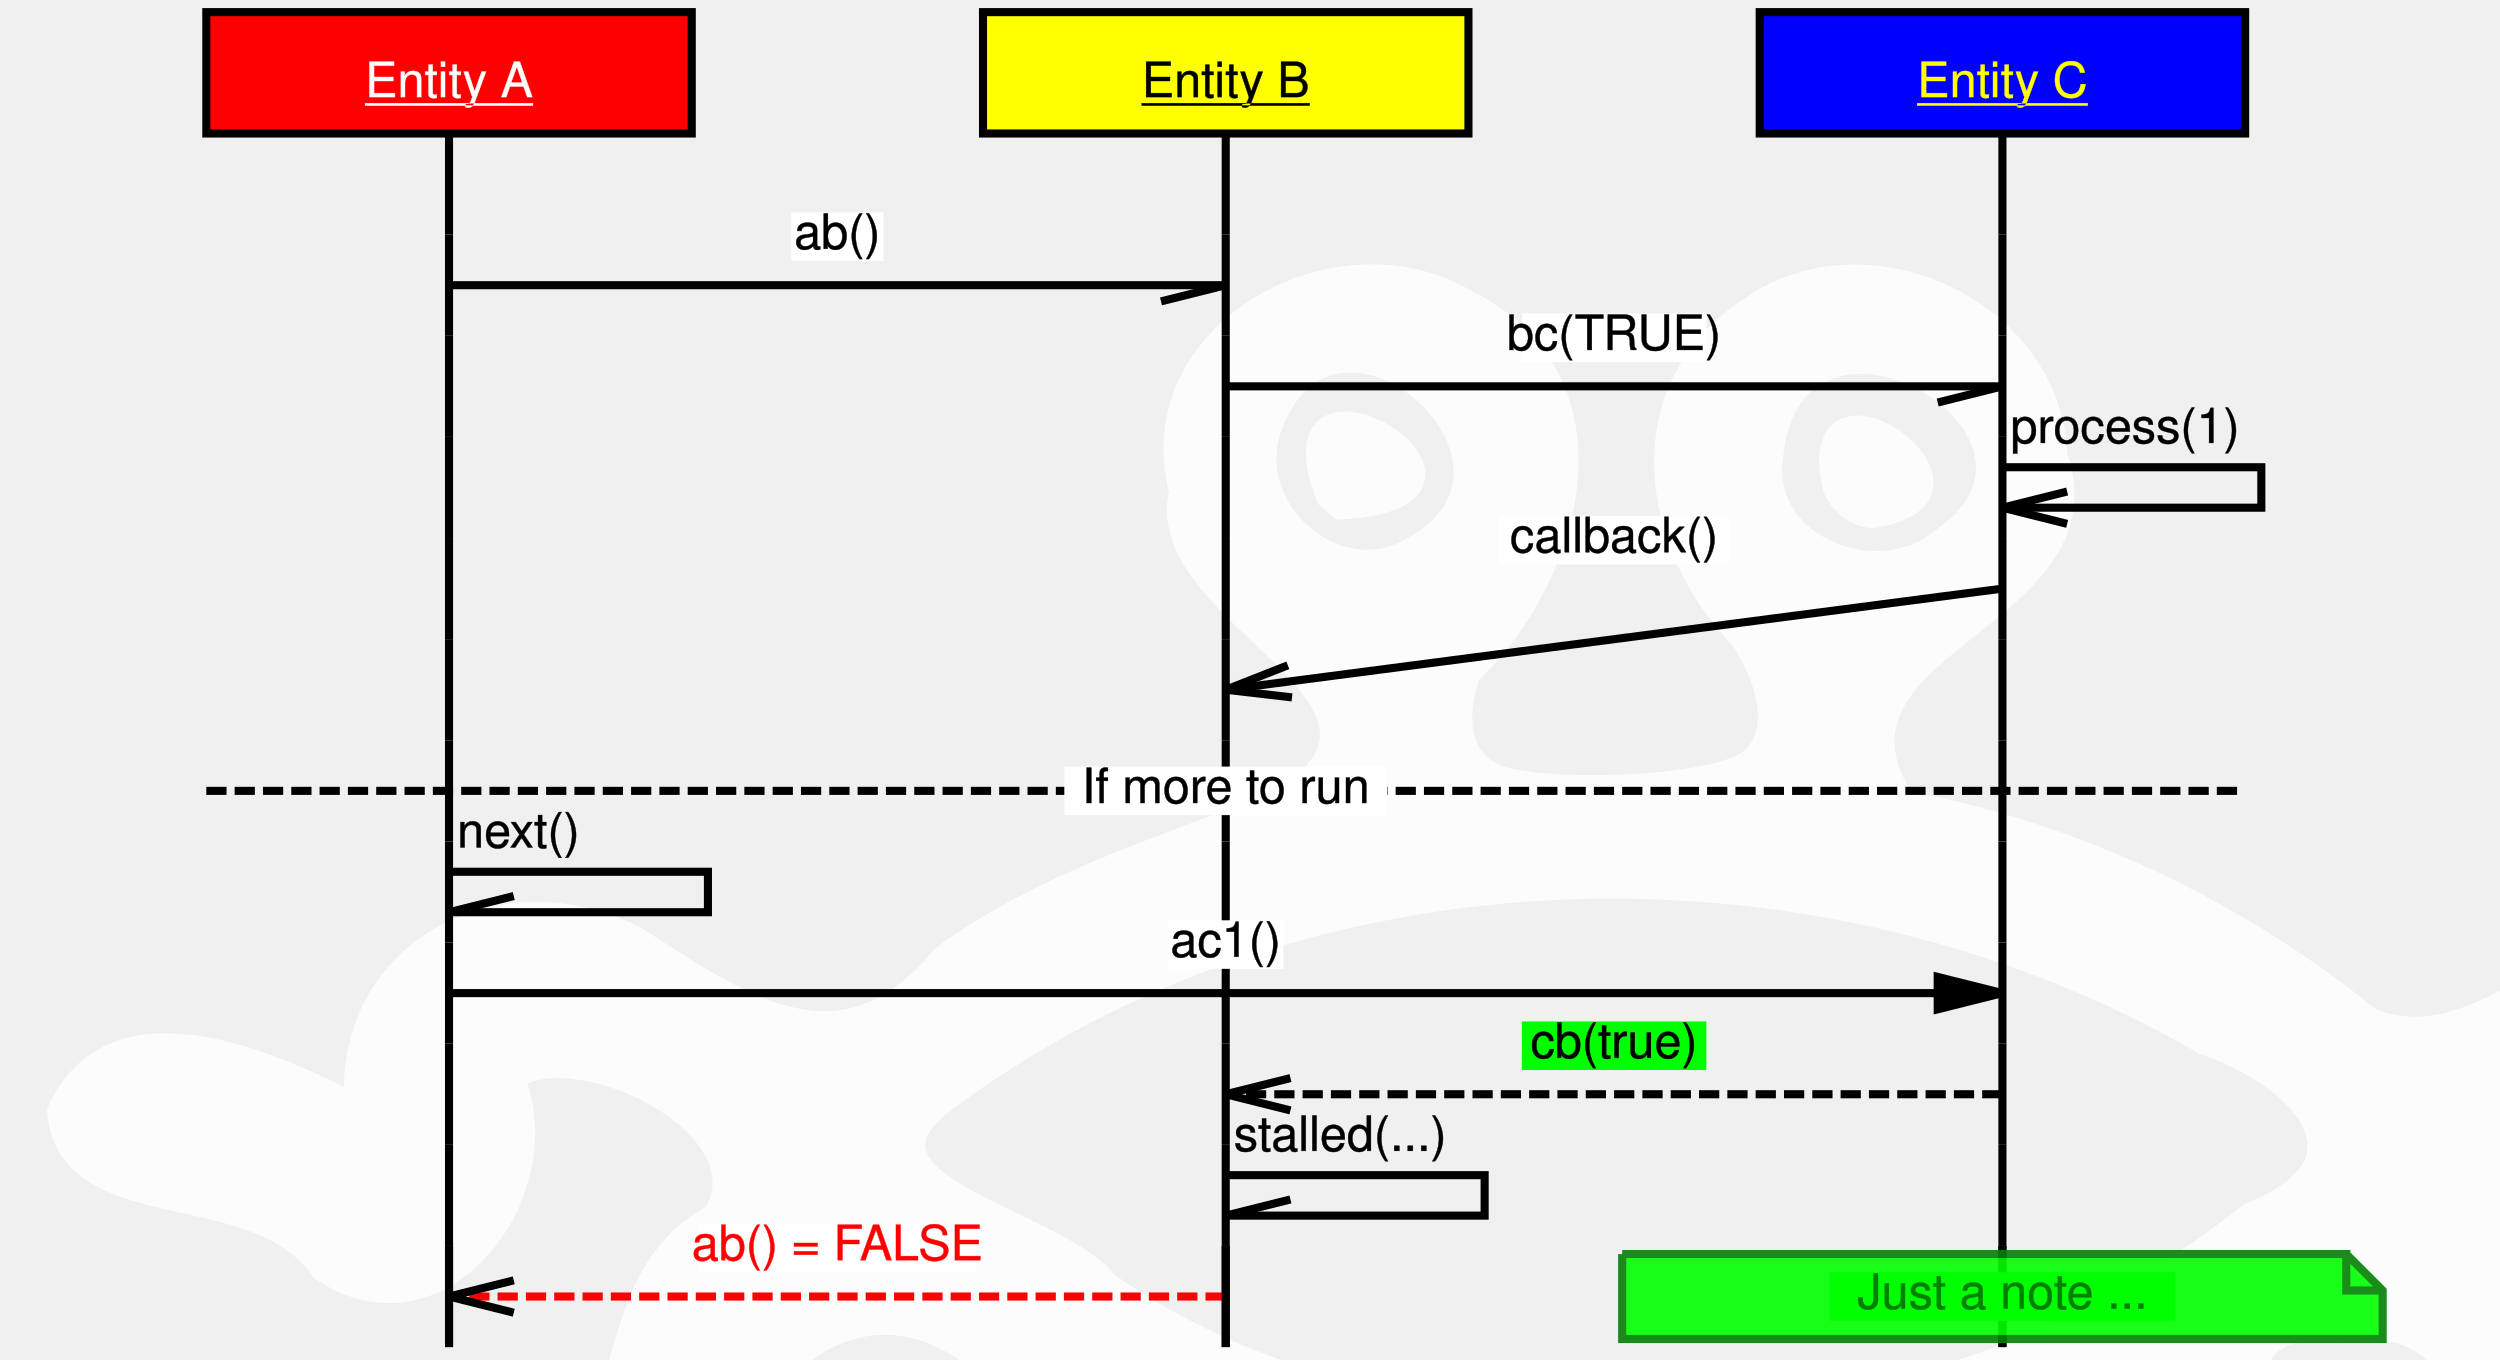
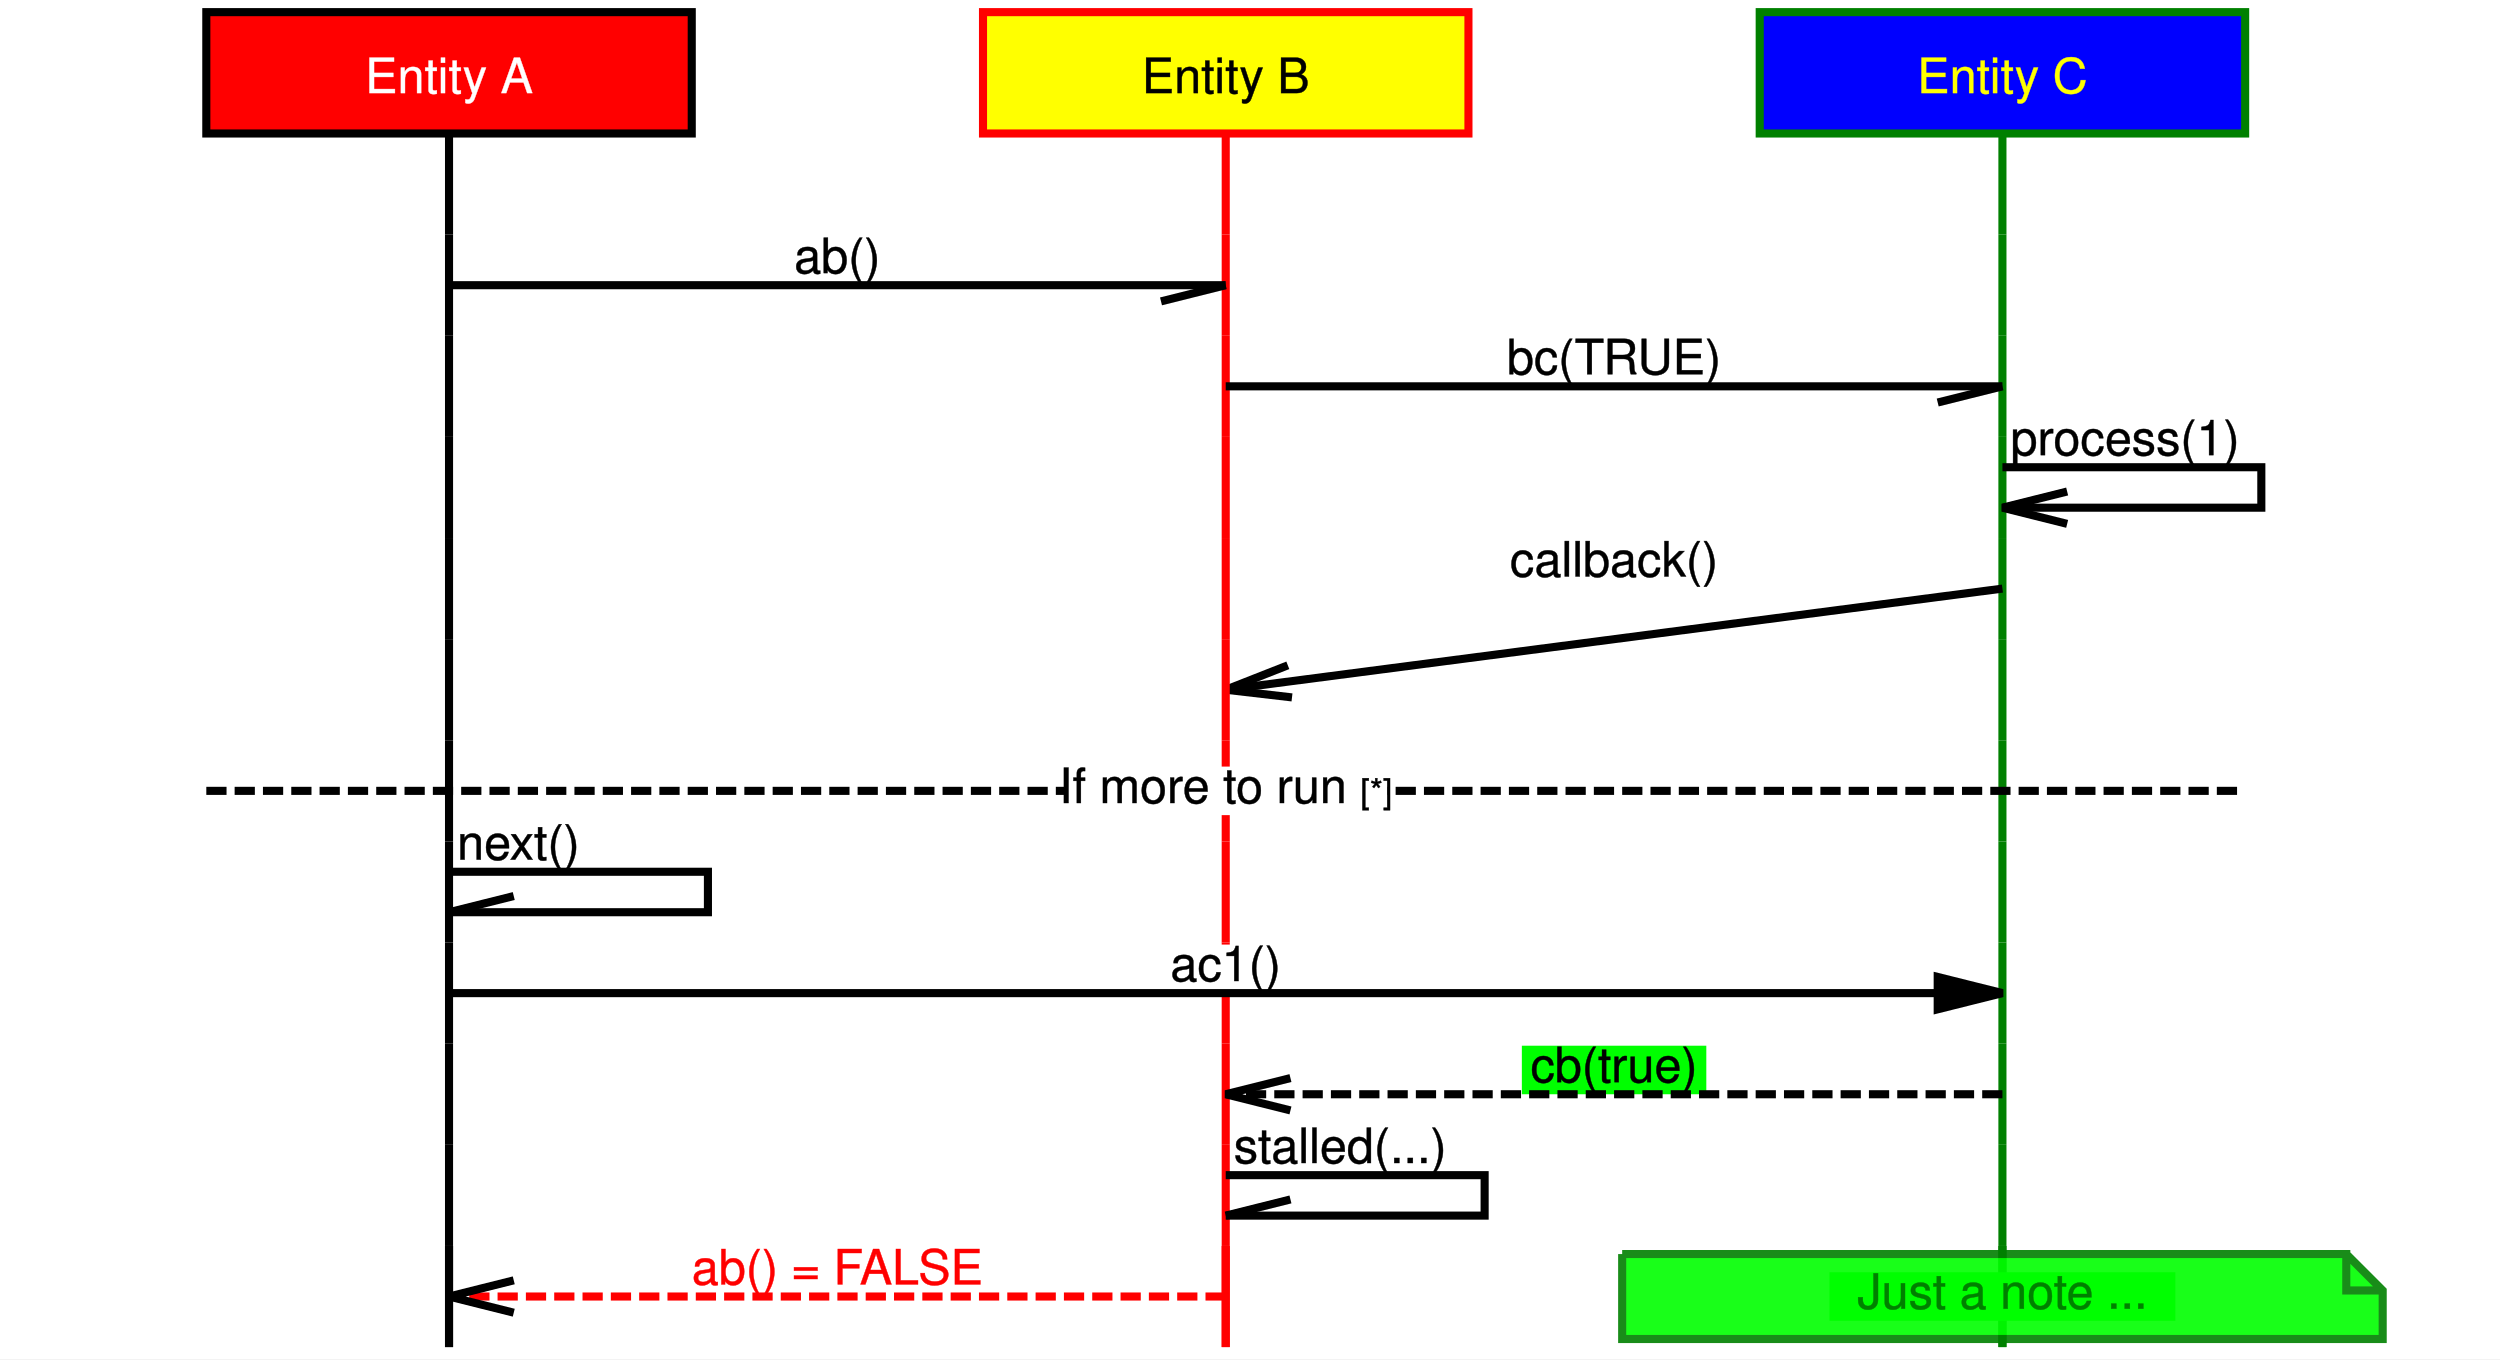
- <svg xmlns="http://www.w3.org/2000/svg" xmlns:xlink="http://www.w3.org/1999/xlink" height="336" width="618" version="1.1" id="svg_output">
-   <g id="msc_source"># MSC for some fictional process
- msc {
-   hscale="1.2";
- 
-   a [label="Entity A", textbgcolor="red", textcolor="white"],
-   b [label="Entity B", textbgcolor="yellow"],
-   c [label="Entity C", textbgcolor="blue", textcolor="yellow"];
- 
-   a-&gt;b [ label = "ab()" ] ;
-   b-&gt;c [ label = "bc(TRUE)"];
-   c=&gt;&gt;c [ label = "process(1)" ];
-   b&lt;&lt;=c [ label = "callback()", arcskip="1"];
-   |||;
-   ---  [ label = "If more to run", ID="*" ];
-   a-&gt;a [ label = "next()"];
-   a=&gt;c [ label = "ac1()"];
-   b&lt;&lt;c [ label = "cb(true)", textbgcolor="lime"];
-   b-&gt;b [ label = "stalled(...)"];
-   a&lt;&lt;b [ label = "ab() = FALSE", textcolor="red", linecolor="red"], 
-   c note c [label="Just a note ...", linecolor="green", textcolor="green", textbgcolor="lime"];
- }</g>
+ <svg xmlns="http://www.w3.org/2000/svg" xmlns:xlink="http://www.w3.org/1999/xlink" height="336" width="618" id="svg_output" version="1.1">
  <defs>
    <style type="text/css">
        svg {
            font-family: Helvetica, sans-serif;
            font-size: 9pt;
            background-color: white;
-             stroke : black;
-             color  : black;
+             stroke: black;
+             color: black;
        }
        rect {
            fill: none;
-             stroke: inherit;
+             stroke: black;
            stroke-width: 2;
        }
+         .bglayer {
+             fill: white;
+             stroke: white;
+             stroke-width: 0;
+         }
        rect.textbg {
-             fill:white;
-             stroke:white;
-             stroke-width:0;
+             fill: white;
+             stroke: white;
+             stroke-width: 0;
        }
        line {
-             stroke: inherit;
+             stroke: black;
            stroke-width: 2;
        }
        .arcrowomit {
-             stroke-dasharray: 2,2;
+             stroke-dasharray: 2, 2;
        }
        text {
            color: inherit;
            stroke: inherit;
            text-anchor: middle;
-             stroke-width:0.1; /* makes font seem more crisp. Overrides color to be black */
+             stroke-width: 0.1; /* makes font seem more crisp */
        }
        text.entity {
-             text-decoration : underline;
+             text-decoration: underline;
        }
        text.anchor-start {
            text-anchor: start;
        }
-         .watermark {
-             font-size : 4.3em;
-             fill: #FCFCFC;
-             stroke: #FCFCFC;
-         }
        path {
-             stroke : inherit;
-             stroke-width : 2;
-             fill : none;
+             stroke: black;
+             stroke-width: 2;
+             fill: none;
        }
        .dotted {
-             stroke-dasharray: 5,2;
+             stroke-dasharray: 5, 2;
        }
        .arrow-marker {
-             overflow:visible;
+             overflow: visible;
        }
        .arrow-style {
-             stroke-dasharray : none;
-             stroke-width : 1;
+             stroke: black;
+             stroke-dasharray: 100, 1; /* 'none' should work, but doesn't in webkit */
+             stroke-width: 1;
        }
        .filled {
-             stroke:inherit;
-             fill:black; /* no-inherit */
+             stroke: inherit;
+             fill: black; /* no-inherit */
        }
        .signal {
-             marker-end : url(#signal);
+             marker-end: url(#signal);
        }
        .signal-both {
-             marker-end : url(#signal);
-             marker-start : url(#signal-l);
+             marker-end: url(#signal);
+             marker-start: url(#signal-l);
        }
        .method {
-             marker-end : url(#method);
+             marker-end: url(#method);
        }
        .method-both {
-             marker-end : url(#method);
-             marker-start : url(#method-l);
+             marker-end: url(#method);
+             marker-start: url(#method-l);
        }
        .returnvalue {
-             stroke-dasharray: 5,2;
-             marker-end : url(#returnvalue);
+             stroke-dasharray: 5, 2;
+             marker-end: url(#callback);
        }
        .returnvalue-both {
-             stroke-dasharray: 5,2;
-             marker-end : url(#returnvalue);
-             marker-start : url(#returnvalue-l);
+             stroke-dasharray: 5, 2;
+             marker-end: url(#callback);
+             marker-start: url(#callback-l);
        }
        .callback {
-             marker-end : url(#callback);
+             marker-end: url(#callback);
        }
        .callback-both {
-             marker-end : url(#callback);
-             marker-start : url(#callback-l);
+             marker-end: url(#callback);
+             marker-start: url(#callback-l);
        }
        .emphasised {
-             /* define double line */
-             stroke: red;
-             marker-end : url(#method);
+             marker-end: url(#method);
        }
        .emphasised-both {
-             /* define double line */
-             stroke: red;
-             marker-end : url(#method);
-             marker-start : url(#method-l);
+             marker-end: url(#method);
+             marker-start: url(#method-l);
        }
        .lost {
-             marker-end : url(#lost);
+             marker-end: url(#lost);
        }
        .arcrowomit {
-             stroke-dasharray: 2,2;
-         }
-         .box {
-             fill: #ffc; /* no-inherit */
+             stroke-dasharray: 2, 2;
+         }
+         .box {/* fill: #ffc;  no-inherit */
+             fill: white;
            opacity: 0.9;
        }
        .boxtext, .arctext {
            font-size: 0.8em;
            text-anchor: middle;
        }
        .comment {
-             stroke-dasharray: 5,2;
-         }
-     </style>
-     <marker orient="auto" id="signal" class="arrow-marker">
-       <path d="M0,0 l-8,2" class="arrow-style" />
-     </marker>
-     <marker orient="auto" id="signal-l" class="arrow-marker">
-       <path d="M0,0 l8,2" class="arrow-style" />
-     </marker>
-     <marker orient="auto" id="method" class="arrow-marker">
-       <polygon points="-8,2 0,0, -8,-2" class="filled arrow-style" />
-     </marker>
-     <marker orient="auto" id="method-l" class="arrow-marker">
-       <polygon points="8,2 0,0, 8,-2" class="filled arrow-style" />
-     </marker>
-     <marker orient="auto" id="returnvalue" class="arrow-marker">
-       <path d="M0,0 l-8,2 M0,0 l-8,-2" class="arrow-style" />
-     </marker>
-     <marker orient="auto" id="returnvalue-l" class="arrow-marker">
-       <path d="M0,0 l8,2 M0,0 l8,-2" class="arrow-style" />
-     </marker>
-     <marker orient="auto" id="callback" class="arrow-marker">
-       <path d="M0,0 l-8,2 M0,0 l-8,-2" class="arrow-style" />
-     </marker>
-     <marker orient="auto" id="callback-l" class="arrow-marker">
-       <path d="M0,0 l8,2 M0,0 l8,-2" class="arrow-style" />
-     </marker>
-     <marker orient="auto" id="emphasised" class="arrow-marker">
-       <path d="M0,0 l-8,2" class="arrow-style" />
-     </marker>
-     <marker orient="auto" id="emphasised-l" class="arrow-marker">
-       <path d="M0,0 l8,2" class="arrow-style" />
-     </marker>
-     <marker orient="auto" id="lost" class="arrow-marker">
-       <path d="M-2.5,-2.5 L2.5,2.5 M-2.5,2.5 L2.5,-2.5" class="arrow-style" />
+             stroke-dasharray: 5, 2;
+         }
+ </style>
+     <marker markerHeight="10" markerWidth="10" markerUnits="strokeWidth" refY="3" refX="9" viewBox="0 0 10 10" class="arrow-marker" id="signal" orient="auto">
+       <path class="arrow-style" d="M 9 3 l -8 2" />
+     </marker>
+     <marker markerHeight="10" markerWidth="10" markerUnits="strokeWidth" refY="3" refX="9" viewBox="0 0 10 10" class="arrow-marker" id="signal-l" orient="auto">
+       <path class="arrow-style" d="M 9 3 l 8 2" />
+     </marker>
+     <marker markerHeight="10" markerWidth="10" markerUnits="strokeWidth" refY="3" refX="9" viewBox="0 0 10 10" class="arrow-marker" id="method" orient="auto">
+       <polygon class="filled arrow-style" points="1,1 9,3 1,5" />
+     </marker>
+     <marker markerHeight="10" markerWidth="10" markerUnits="strokeWidth" refY="3" refX="9" viewBox="0 0 10 10" class="arrow-marker" id="method-l" orient="auto">
+       <polygon class="filled arrow-style" points="17,1 9,3 17,5" />
+     </marker>
+     <marker markerHeight="10" markerWidth="10" markerUnits="strokeWidth" refY="3" refX="9" viewBox="0 0 10 10" class="arrow-marker" id="callback" orient="auto">
+       <path class="arrow-style" d="M 1 1 l 8 2 l -8 2" />
+     </marker>
+     <marker markerHeight="10" markerWidth="10" markerUnits="strokeWidth" refY="3" refX="9" viewBox="0 0 10 10" class="arrow-marker" id="callback-l" orient="auto">
+       <path class="arrow-style" d="M 17 1 l -8 2 l 8 2" />
+     </marker>
+     <marker markerHeight="10" markerWidth="10" markerUnits="strokeWidth" refY="3" refX="9" viewBox="0 0 10 10" class="arrow-marker" id="lost" orient="auto">
+       <path class="arrow-style" d="M6.5,-0.5 L11.5,5.5 M6.5,5.5 L11.5,-0.5" />
    </marker>
    <g id="defs">
      <g id="a">
        <rect style="fill:red;" height="30" width="120" />
-         <text style="fill:white;stroke:white;" class="entity" y="21" x="60">Entity A</text>
+         <g id="a_txt">
+           <rect style="fill: red; stroke:red;" class="textbg" y="11" x="37.2" height="12" width="45.6" />
+           <text style="fill:white;stroke:white;" class="entity" y="20" x="60">
+             <tspan>Entity A</tspan>
+           </text>
+         </g>
      </g>
      <g id="b">
-         <rect style="fill:yellow;" height="30" width="120" />
-         <text class="entity" y="21" x="60">Entity B</text>
+         <rect style="fill:yellow;stroke:red;" height="30" width="120" />
+         <g id="b_txt">
+           <rect style="fill: yellow; stroke:yellow;" class="textbg" y="11" x="37.2" height="12" width="45.6" />
+           <text class="entity" y="20" x="60">
+             <tspan>Entity B</tspan>
+           </text>
+         </g>
      </g>
      <g id="c">
-         <rect style="fill:blue;" height="30" width="120" />
-         <text style="fill:yellow;stroke:yellow;" class="entity" y="21" x="60">Entity C</text>
+         <rect style="fill:blue;stroke:green;" height="30" width="120" />
+         <g id="c_txt">
+           <rect style="fill: blue; stroke:blue;" class="textbg" y="11" x="37.2" height="12" width="45.6" />
+           <text style="fill:yellow;stroke:yellow;" class="entity" y="20" x="60">
+             <tspan>Entity C</tspan>
+           </text>
+         </g>
      </g>
      <g id="arcrow">
        <line class="arcrow" y2="12.5" x2="60" y1="-12.5" x1="60" />
-         <line class="arcrow" y2="12.5" x2="252" y1="-12.5" x1="252" />
-         <line class="arcrow" y2="12.5" x2="444" y1="-12.5" x1="444" />
+         <line style="stroke : red;" class="arcrow" y2="12.5" x2="252" y1="-12.5" x1="252" />
+         <line style="stroke : green;" class="arcrow" y2="12.5" x2="444" y1="-12.5" x1="444" />
      </g>
      <g id="arcrowomit">
        <line class="arcrowomit" y2="12.5" x2="60" y1="-12.5" x1="60" />
-         <line class="arcrowomit" y2="12.5" x2="252" y1="-12.5" x1="252" />
-         <line class="arcrowomit" y2="12.5" x2="444" y1="-12.5" x1="444" />
+         <line style="stroke : red;" class="arcrowomit" y2="12.5" x2="252" y1="-12.5" x1="252" />
+         <line style="stroke : green;" class="arcrowomit" y2="12.5" x2="444" y1="-12.5" x1="444" />
      </g>
      <g id="0_0">
        <g id="0_0_txt">
-           <rect class="textbg" y="-18" x="144.6" height="12" width="22.8" />
-           <text y="-9" x="156">ab()</text>
+           <rect class="textbg" y="-12" x="144.6" height="12" width="22.8" />
+           <text y="-3" x="156">
+             <tspan>ab()</tspan>
+           </text>
        </g>
        <line class="signal" y2="0" x2="252" y1="0" x1="60" />
      </g>
      <g id="1_0">
        <g id="1_0_txt">
-           <rect class="textbg" y="-18" x="325.2" height="12" width="45.6" />
-           <text y="-9" x="348">bc(TRUE)</text>
+           <rect class="textbg" y="-12" x="325.2" height="12" width="45.6" />
+           <text y="-3" x="348">
+             <tspan>bc(TRUE)</tspan>
+           </text>
        </g>
        <line class="signal" y2="0" x2="444" y1="0" x1="252" />
      </g>
      <g id="2_0">
-         <text class="anchor-start" y="-11" x="446">process(1)</text>
-         <path class="callback" d="M444, -5 l64,0 l0,10 l-64,0" />
+         <g id="2_0_txt">
+           <rect class="textbg" y="-17" x="446" height="12" width="57" />
+           <text class="anchor-start" y="-8" x="446">
+             <tspan>process(1)</tspan>
+           </text>
+         </g>
+         <g id="selfie">
+           <path class="callback" d="M444, -5 l64,0 l0,10 l-64,0" />
+         </g>
      </g>
      <g id="3_0">
        <g id="3_0_txt">
-           <rect class="textbg" y="-18" x="319.5" height="12" width="57" />
-           <text y="-9" x="348">callback()</text>
+           <rect class="textbg" y="-12" x="319.5" height="12" width="57" />
+           <text y="-3" x="348">
+             <tspan>callback()</tspan>
+           </text>
        </g>
        <line class="callback" y2="25" x2="252" y1="0" x1="444" />
      </g>
      <g id="4_0">
        <g id="4_0" />
      </g>
      <g id="5_0">
        <line class="dotted" y2="0" x2="504" y1="0" x1="0" />
        <g id="5_0_txt">
          <g id="5_0_txt">
            <rect class="textbg" y="-6" x="212.1" height="12" width="79.8" />
-             <text y="3" x="252">If more to run</text>
+             <text y="3" x="252">
+               <tspan>If more to run</tspan>
+               <tspan style="vertical-align : text-top;font-size: 0.7em; text-anchor: start;">[*]</tspan>
+             </text>
          </g>
        </g>
      </g>
      <g id="6_0">
-         <text class="anchor-start" y="-11" x="62">next()</text>
-         <path class="signal" d="M60, -5 l64,0 l0,10 l-64,0" />
+         <g id="6_0_txt">
+           <rect class="textbg" y="-17" x="62" height="12" width="34.2" />
+           <text class="anchor-start" y="-8" x="62">
+             <tspan>next()</tspan>
+           </text>
+         </g>
+         <g id="selfie">
+           <path class="signal" d="M60, -5 l64,0 l0,10 l-64,0" />
+         </g>
      </g>
      <g id="7_0">
        <g id="7_0_txt">
-           <rect class="textbg" y="-18" x="237.75" height="12" width="28.5" />
-           <text y="-9" x="252">ac1()</text>
+           <rect class="textbg" y="-12" x="237.75" height="12" width="28.5" />
+           <text y="-3" x="252">
+             <tspan>ac1()</tspan>
+           </text>
        </g>
        <line class="method" y2="0" x2="444" y1="0" x1="60" />
      </g>
      <g id="8_0">
        <g id="8_0_txt">
-           <rect style="fill: lime; stroke:lime;" class="textbg" y="-18" x="325.2" height="12" width="45.6" />
-           <text y="-9" x="348">cb(true)</text>
+           <rect style="fill: lime; stroke:lime;" class="textbg" y="-12" x="325.2" height="12" width="45.6" />
+           <text y="-3" x="348">
+             <tspan>cb(true)</tspan>
+           </text>
        </g>
        <line class="returnvalue" y2="0" x2="252" y1="0" x1="444" />
      </g>
      <g id="9_0">
-         <text class="anchor-start" y="-11" x="254">stalled(...)</text>
-         <path class="signal" d="M252, -5 l64,0 l0,10 l-64,0" />
+         <g id="9_0_txt">
+           <rect class="textbg" y="-17" x="254" height="12" width="68.4" />
+           <text class="anchor-start" y="-8" x="254">
+             <tspan>stalled(...)</tspan>
+           </text>
+         </g>
+         <g id="selfie">
+           <path class="signal" d="M252, -5 l64,0 l0,10 l-64,0" />
+         </g>
      </g>
      <g id="10_0">
        <g id="10_0_txt">
-           <rect class="textbg" y="-18" x="121.8" height="12" width="68.4" />
-           <text style="fill:red;stroke:red;" y="-9" x="156">ab() = FALSE</text>
+           <rect class="textbg" y="-12" x="121.8" height="12" width="68.4" />
+           <text style="fill:red;stroke:red;" y="-3" x="156">
+             <tspan>ab() = FALSE</tspan>
+           </text>
        </g>
        <line style="stroke: red;" class="returnvalue" y2="0" x2="60" y1="0" x1="252" />
      </g>
      <g id="10_1">
        <path style="fill:lime;stroke:green;" class="box" d="M350,-10.5l179,0 l0,9 l9,0 m-9,-9 l9,9 l0,12 l-188,0 l0,-21 " />
        <g id="10_1_txt">
          <rect style="fill: lime; stroke:lime;" class="textbg" y="-6" x="401.25" height="12" width="85.5" />
-           <text style="fill:green;stroke:green;" y="3" x="444">Just a note ...</text>
+           <text style="fill:green;stroke:green;" y="3" x="444">
+             <tspan>Just a note ...</tspan>
+           </text>
        </g>
      </g>
    </g>
  </defs>
-   <g id="watermark" transform="translate(0,0) scale(2.718281)">
-     <path class="watermark" d="M 67.28,165.992 C 56.698,154.984 76.464,150.207 84.053,150.951 C 82.991,141.475 87.31,130.683 88.589,123.458 C 78.657,115.497 66.84,124.244 67.488,135.931 C 65.205,151.548 49.47,148.564 38.264,147.045 C 31.331,148.298 16.244,152.347 20.741,139.996 C 27.324,127.452 41.278,134.664 51.743,133.659 C 57.837,127.39 55.359,115.583 64.946,110.486 C 69.77,102.5 52.967,94.157 46.702,98.03 C 50.989,108.313 40.23,122.879 29.27,115.504 C 23.197,106.684 6.147,111.827 5.29,101.028 C 10.432,89.818 25.16,96.894 32.297,100.441 C 31.434,86.371 45.649,78.975 57.886,85.283 C 67.748,91.662 76.621,97.921 85.717,87 C 94.995,80.155 106.064,77.012 116.587,72.735 C 131.283,63.315 104.606,56.038 107.318,44.698 C 103.56,30.349 121.369,20.421 133.168,27.234 C 147.945,34.476 143.073,52.331 133.62,61.321 C 131.949,66.162 133.274,69.431 136.144,70.542 C 140.409,72.193 156.088,71.686 159.184,69.096 C 161.563,67.107 161.51,63.018 158.365,58.105 C 150.149,49.699 147.907,35.466 158.979,28.129 C 169.604,20.41 186.506,28.104 187.014,41.448 C 192.155,56.419 163.879,58.561 173.171,72.875 C 188.71,75.801 203.378,82.75 215.601,92.695 C 227.432,97.342 236.912,79.144 250.212,84.766 C 262.254,83.411 257.74,109.817 268.65,97.507 C 275.738,90.962 295.941,101.202 283.645,107.476 C 271.737,108.688 260.443,123.171 248.346,115.124 C 243.211,109.435 249.484,91.949 237.286,99.975 C 230.512,101.201 226.852,105.498 227.627,109.466 C 235.942,117.535 235.441,118.223 239.065,129.513 C 240.939,134.529 244.013,137.652 251.408,133.425 C 261.53,128.215 282.82,142.938 267.995,150.388 C 257.115,142.98 245.811,151.603 234.16,148.113 C 222.702,142.66 229.878,118.364 212.934,121.009 C 206.57,120.265 204.623,123.066 205.158,126.573 C 211.302,134.108 207.311,141.067 210.183,149.228 C 211.796,152.382 215.124,153.87 221.352,151.776 C 234.733,154.912 227.301,172.531 215.225,165.69 C 202.745,166.748 191.516,157.576 195.939,144.612 C 194.075,128.357 177.186,134.595 166.903,137.471 C 149.156,141.274 130.673,140.008 113.35,134.798 C 102.553,130.205 95.663,139.949 99.163,149.754 C 98.835,165.206 81.27,167.075 69.42,166.387 L 67.28,165.992 L 67.28,165.992 z M 163.5,127.912 C 178.541,126.271 192.928,119.602 204.687,110.321 C 216.836,105.486 208.646,97.665 200.474,94.935 C 165.495,74.644 118.388,75.781 85.745,100.272 C 76.029,107.849 96.347,110.954 100.674,116.67 C 118.734,129.401 142.229,131.075 163.5,127.912 z M 128.343,49.89 C 142.747,42.143 121.014,23.077 115.5,39.074 C 113.059,46.336 121.484,53.873 128.343,49.89 z M 120.695,45.215 C 114.684,29.818 140.189,45.263 121.899,46.243 L 120.695,45.215 L 120.695,45.215 z M 176.5,49.097 C 191.119,39.109 163.023,22.953 161.16,41.499 C 159.942,49.634 170.666,53.884 176.5,49.097 z M 166.783,44.422 C 163.603,31.258 183.406,45.04 170.272,47.041 C 168.739,46.929 167.38,45.834 166.783,44.422 z" id="path2384" />
-   </g>
  <g transform="translate(51,3)" id="body">
+     <g id="__background">
+       <rect class="bglayer" y="-3" x="-51" height="336" width="618" />
+     </g>
    <g id="sequence">
      <use xlink:href="#a" y="0" x="0" />
      <use xlink:href="#b" y="0" x="192" />
      <use xlink:href="#c" y="0" x="384" />
      <use xlink:href="#arcrow" y="42.5" x="0" />
      <use xlink:href="#arcrow" y="67.5" x="0" />
      <use xlink:href="#0_0" y="67.5" x="0" />
      <use xlink:href="#arcrow" y="92.5" x="0" />
      <use xlink:href="#1_0" y="92.5" x="0" />
      <use xlink:href="#arcrow" y="117.5" x="0" />
      <use xlink:href="#2_0" y="117.5" x="0" />
      <use xlink:href="#arcrow" y="142.5" x="0" />
      <use xlink:href="#3_0" y="142.5" x="0" />
      <use xlink:href="#arcrow" y="167.5" x="0" />
      <use xlink:href="#4_0" y="167.5" x="0" />
      <use xlink:href="#arcrow" y="192.5" x="0" />
      <use xlink:href="#5_0" y="192.5" x="0" />
      <use xlink:href="#arcrow" y="217.5" x="0" />
      <use xlink:href="#6_0" y="217.5" x="0" />
      <use xlink:href="#arcrow" y="242.5" x="0" />
      <use xlink:href="#7_0" y="242.5" x="0" />
      <use xlink:href="#arcrow" y="267.5" x="0" />
      <use xlink:href="#8_0" y="267.5" x="0" />
      <use xlink:href="#arcrow" y="292.5" x="0" />
      <use xlink:href="#9_0" y="292.5" x="0" />
      <use xlink:href="#arcrow" y="317.5" x="0" />
      <use xlink:href="#10_0" y="317.5" x="0" />
      <use xlink:href="#arcrow" y="317.5" x="0" />
    </g>
    <g id="notelayer">
      <use xlink:href="#10_1" y="317.5" x="0" />
    </g>
  </g>
</svg>
